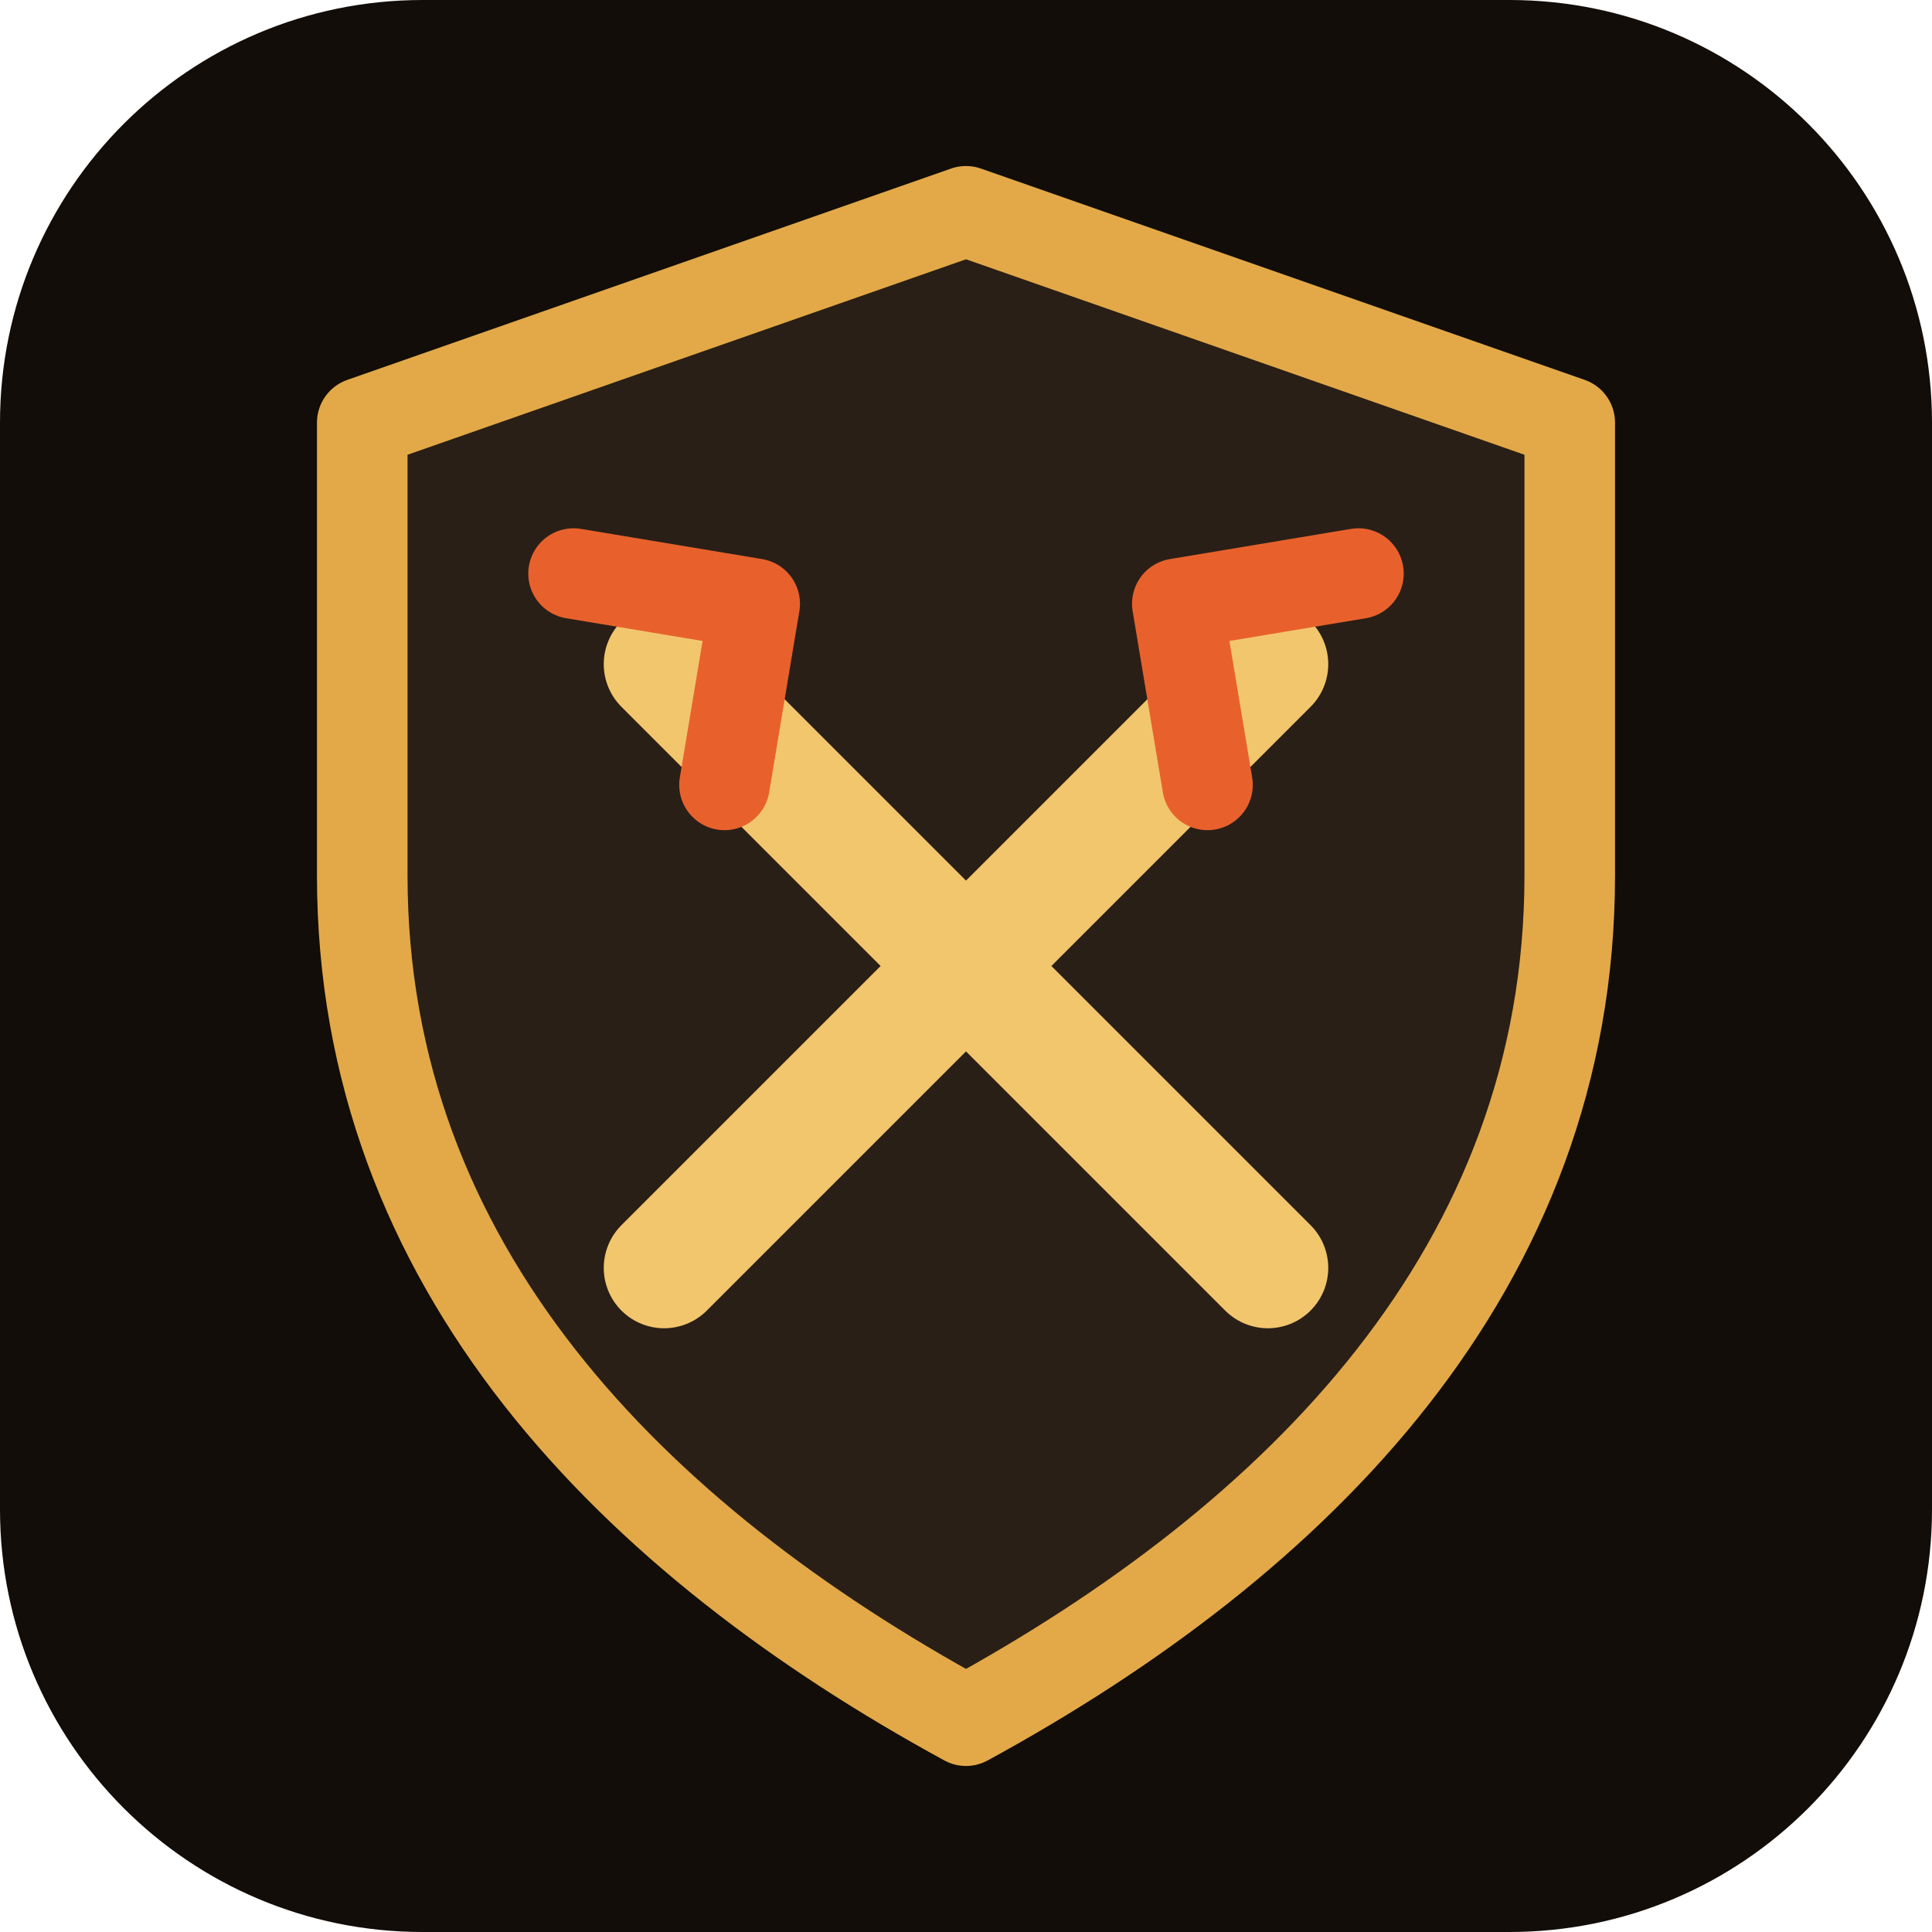
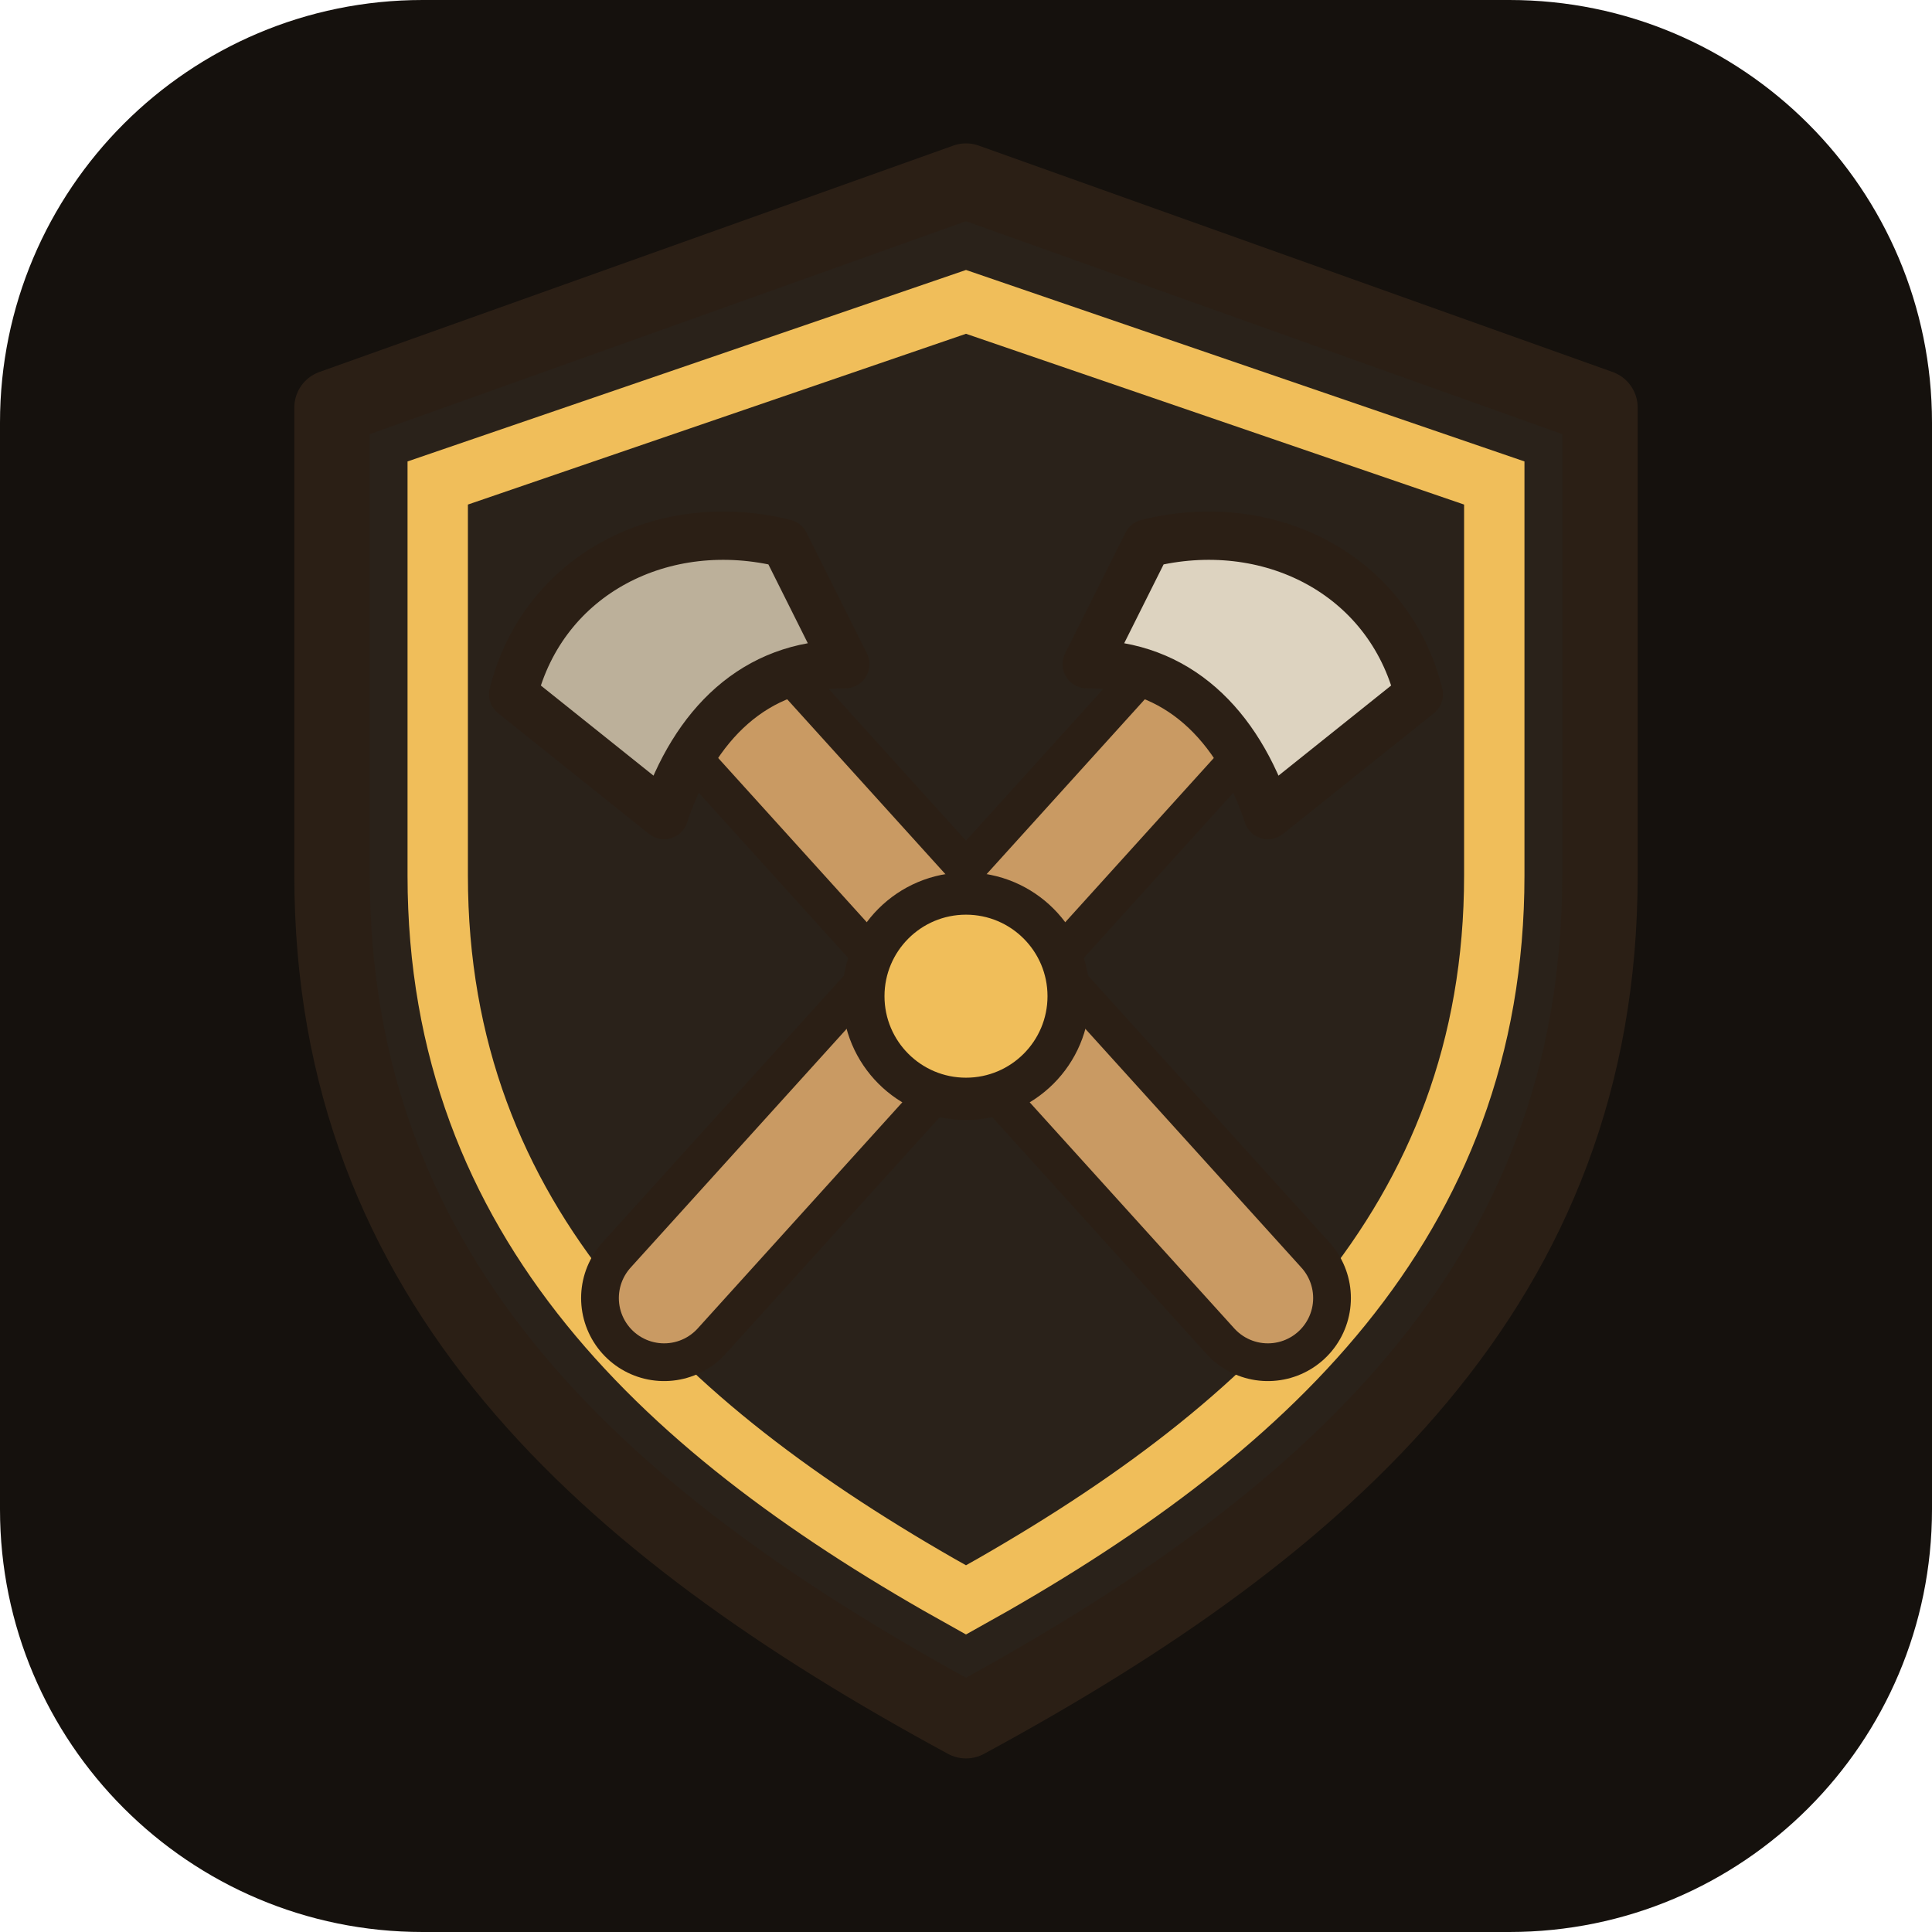
<svg xmlns="http://www.w3.org/2000/svg" viewBox="0 0 64 64">
-   <rect width="64" height="64" rx="14" fill="#120D09" />
-   <path d="M32 7 52 14v15c0 13-9 22-20 28C21 51 12 42 12 29V14z" fill="#2A1F16" stroke="#E3A948" stroke-width="3" stroke-linejoin="round" />
-   <path d="M22 22l20 20M42 22 22 42" stroke="#F2C66D" stroke-width="4" stroke-linecap="round" />
-   <path d="M19 19l6 1-1 6M45 19l-6 1 1 6" stroke="#E8612C" stroke-width="3" stroke-linecap="round" stroke-linejoin="round" fill="none" />
+   <rect width="64" height="64" rx="14" fill="#15110D" />
+   <path d="M32 6 53 13.5v15.5c0 13.5-9 21.5-21 28C20 50.5 11 42.5 11 29V13.5z" fill="#2A221A" stroke="#2B1F15" stroke-width="2.5" stroke-linejoin="round" />
+   <path d="M32 10 49.5 16v13c0 11.5-7.6 18.5-17.5 24-9.9-5.5-17.5-12.5-17.5-24V16z" fill="none" stroke="#F0BE5A" stroke-width="2" />
+   <path d="M22 43 41 22M42 43 23 22" stroke="#2B1F15" stroke-width="5.5" stroke-linecap="round" />
+   <path d="M22 43 41 22M42 43 23 22" stroke="#C99A63" stroke-width="3" stroke-linecap="round" />
+   <path d="M38 18c4-1 8 1 9 5l-5 4c-1-3-3-5-6-5z" fill="#DDD3C0" stroke="#2B1F15" stroke-width="1.6" stroke-linejoin="round" />
+   <path d="M26 18c-4-1-8 1-9 5l5 4c1-3 3-5 6-5z" fill="#BCB09A" stroke="#2B1F15" stroke-width="1.6" stroke-linejoin="round" />
+   <circle cx="32" cy="33" r="3.4" fill="#F0BE5A" stroke="#2B1F15" stroke-width="1.4" />
</svg>
